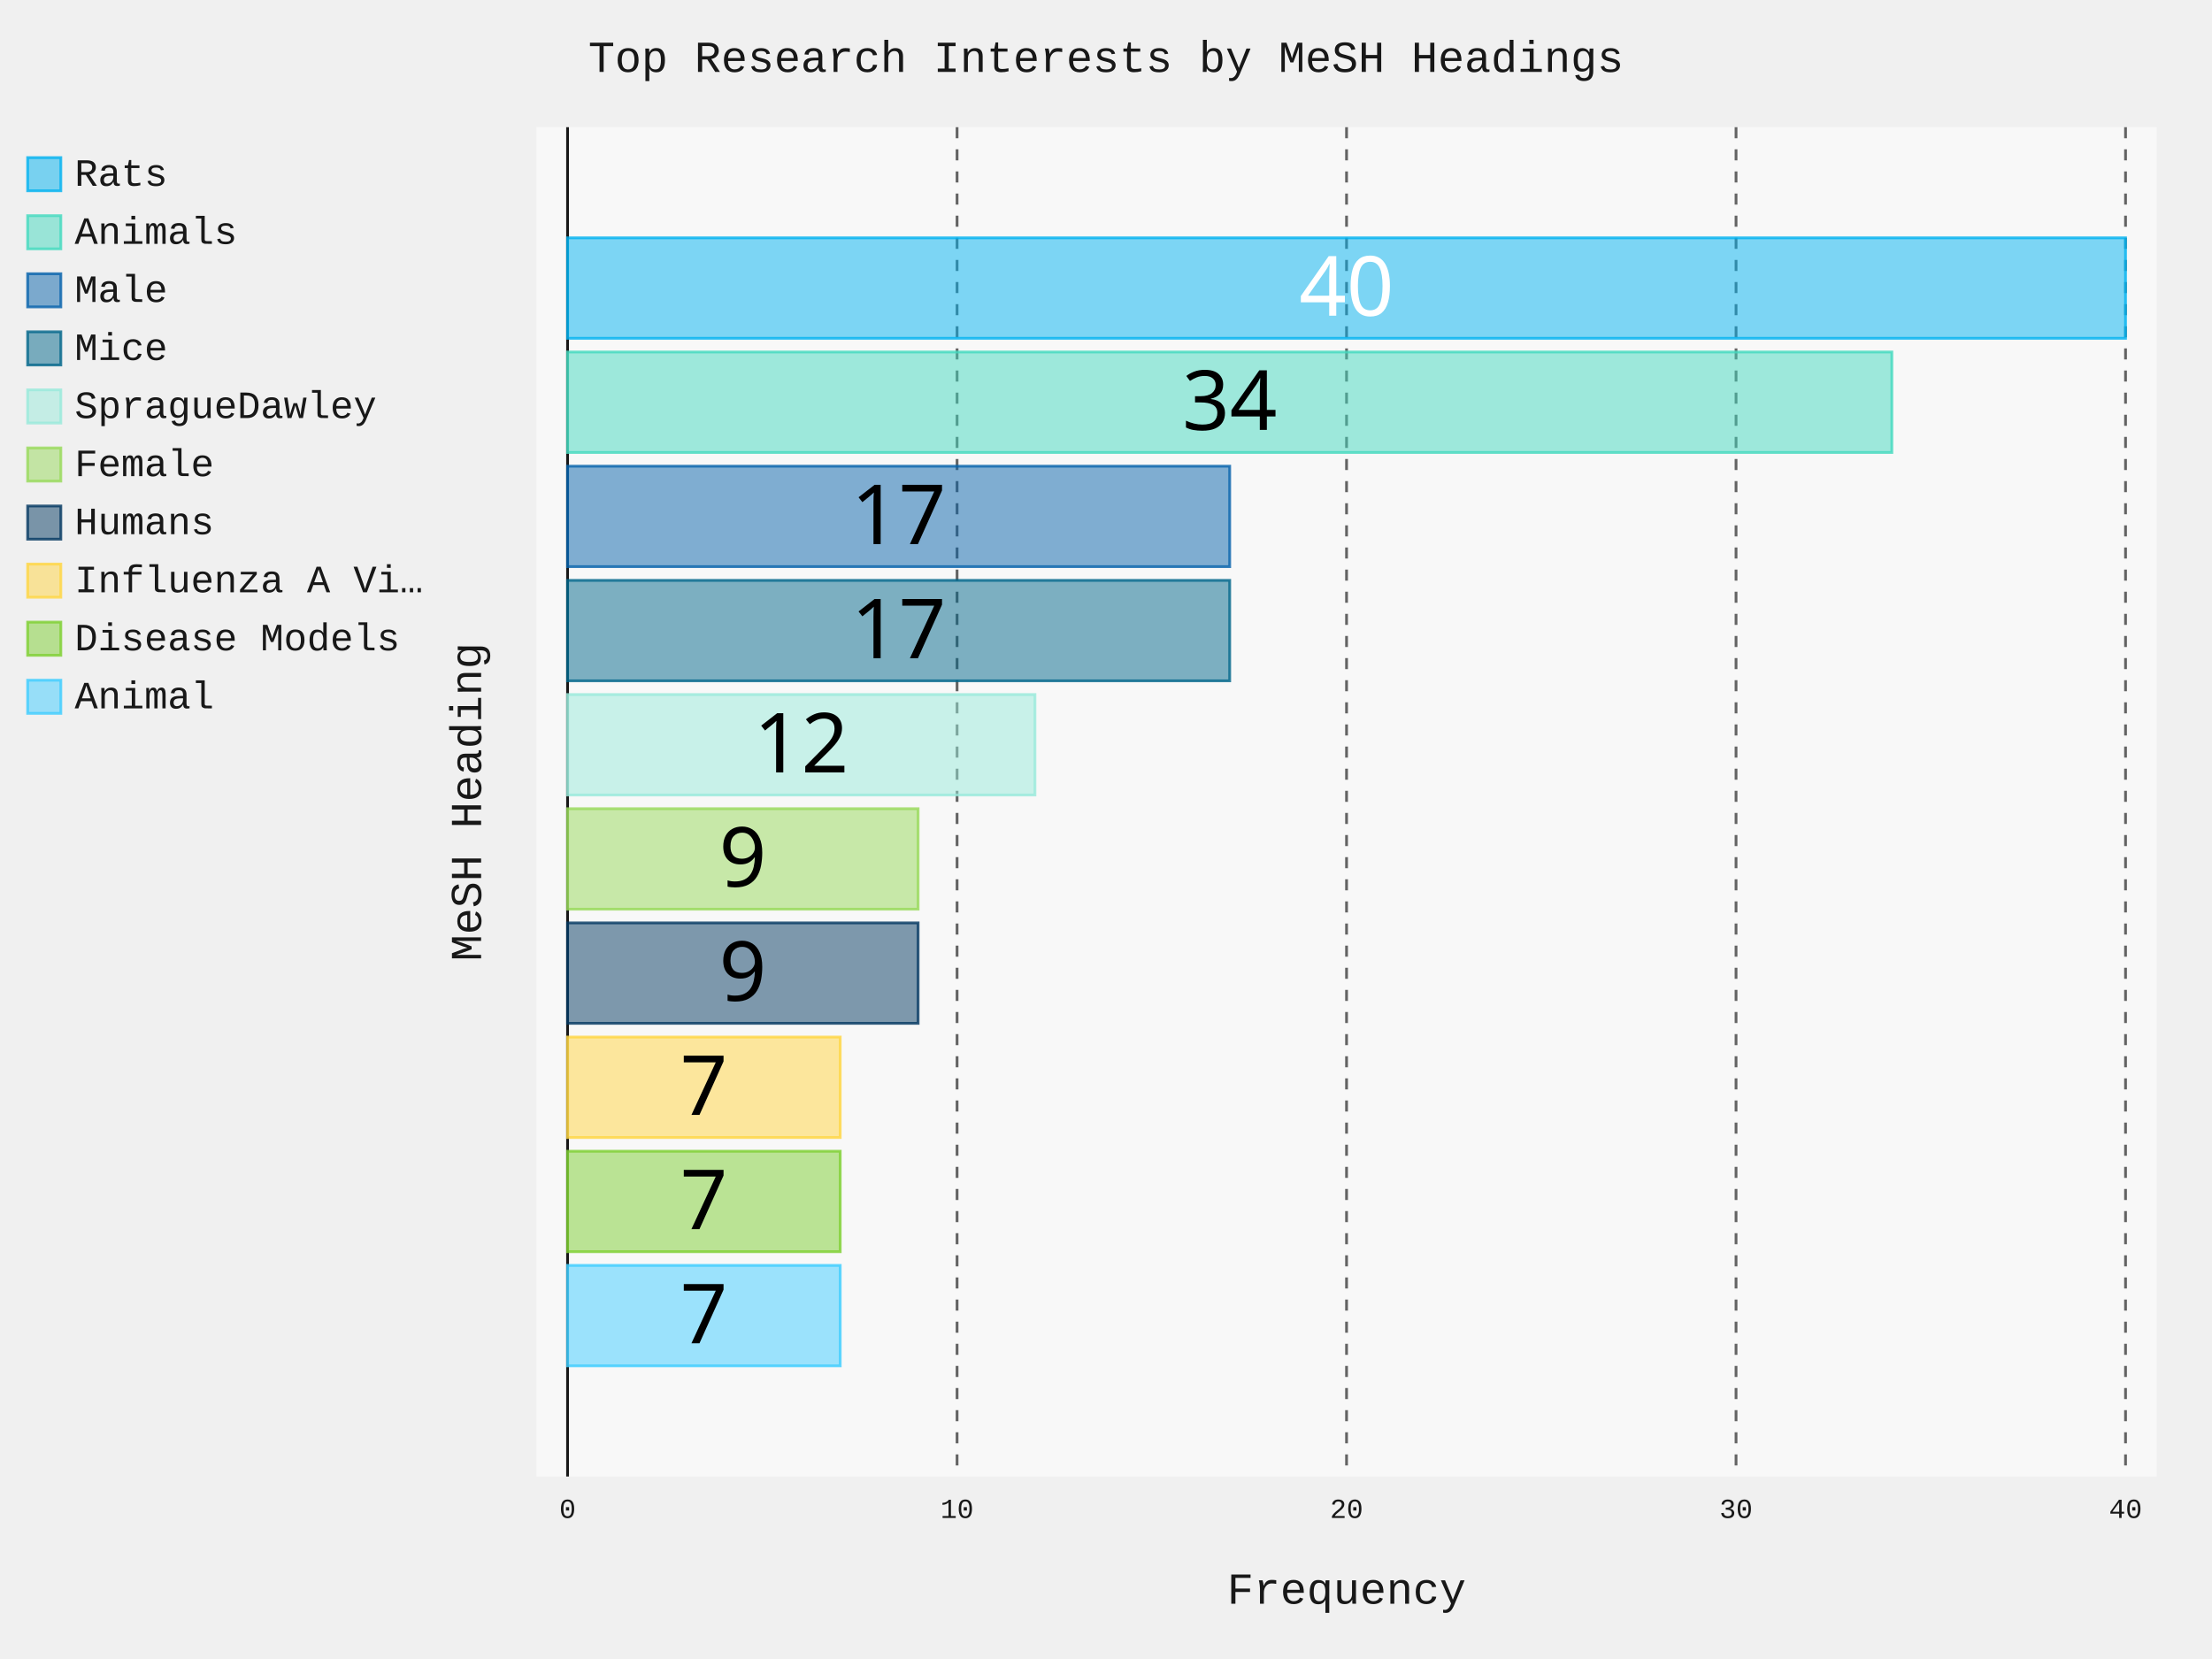
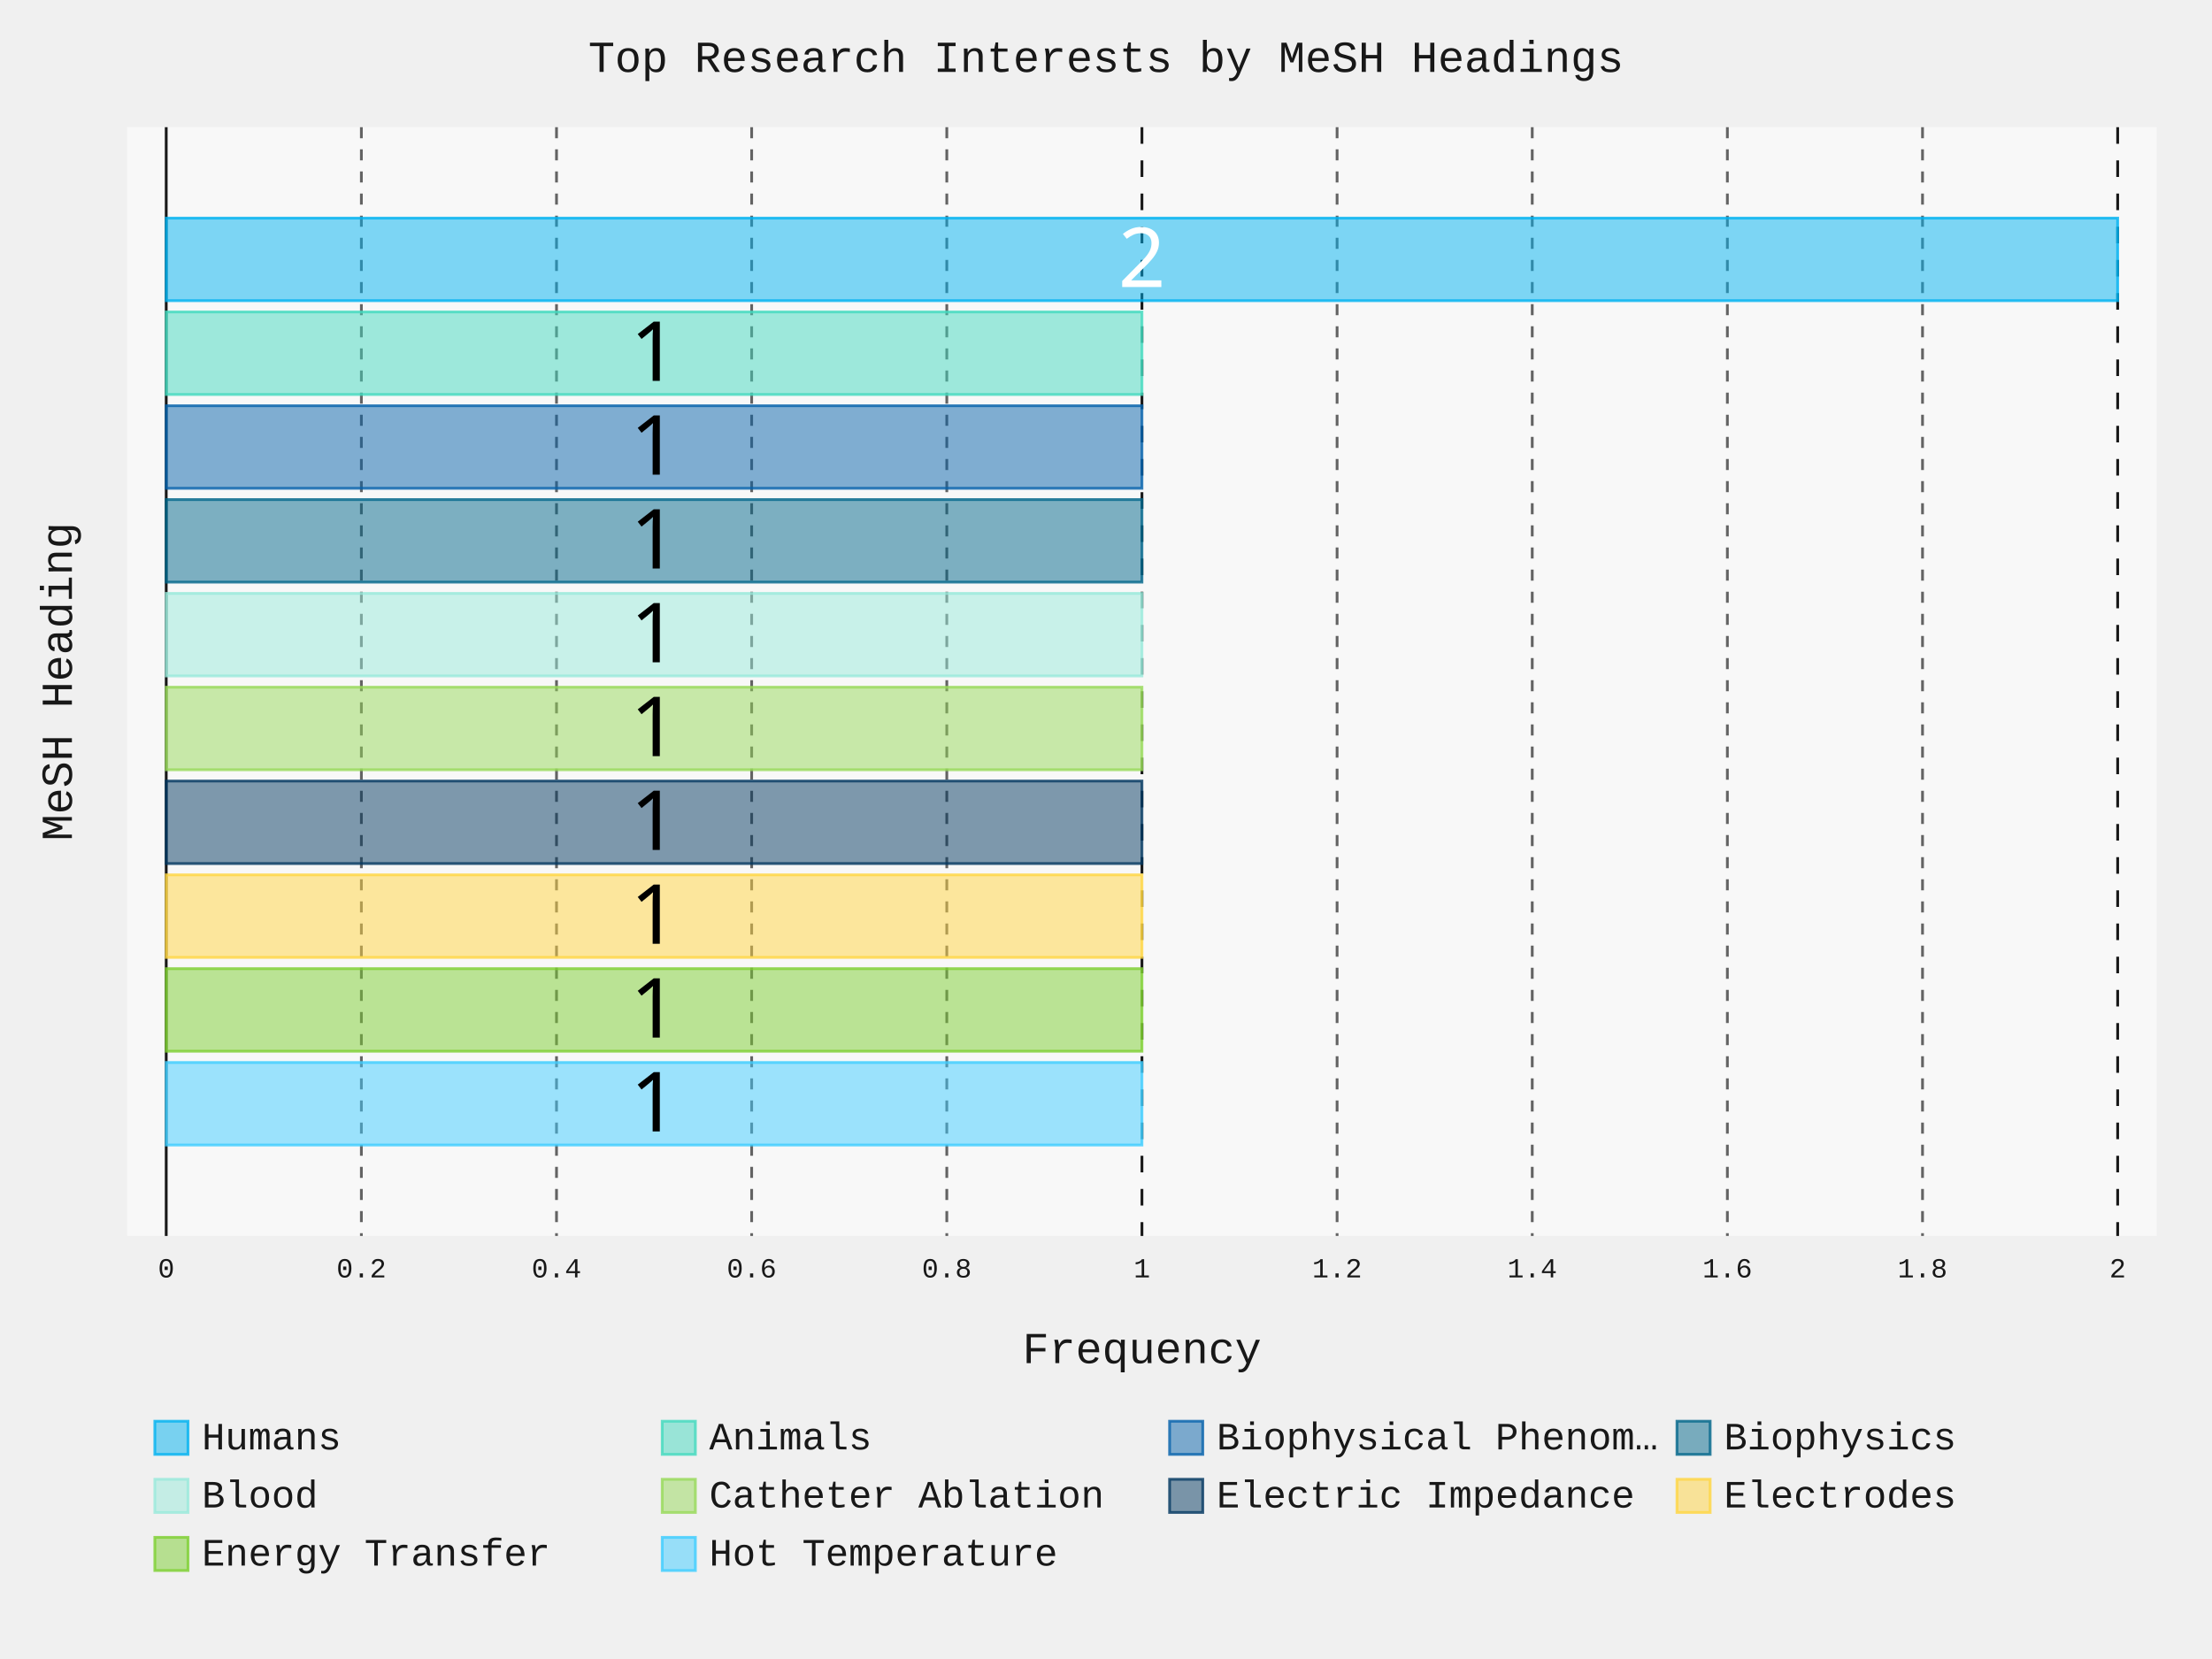
- <svg xmlns="http://www.w3.org/2000/svg" class="pygal-chart" id="chart-15e826ec-44cc-4a5f-9ee8-33adc590672a" viewBox="0 0 800 600">
+ <svg xmlns="http://www.w3.org/2000/svg" class="pygal-chart" id="chart-68ee748e-af53-4d6b-b1d8-5d255f3762d7" viewBox="0 0 800 600">
  <defs>
-     <style type="text/css">#chart-15e826ec-44cc-4a5f-9ee8-33adc590672a{-webkit-user-select:none;-webkit-font-smoothing:antialiased;font-family:Consolas,"Liberation Mono",Menlo,Courier,monospace}#chart-15e826ec-44cc-4a5f-9ee8-33adc590672a .title{font-family:Consolas,"Liberation Mono",Menlo,Courier,monospace;font-size:16px}#chart-15e826ec-44cc-4a5f-9ee8-33adc590672a .legends .legend text{font-family:Consolas,"Liberation Mono",Menlo,Courier,monospace;font-size:14px}#chart-15e826ec-44cc-4a5f-9ee8-33adc590672a .axis text{font-family:Consolas,"Liberation Mono",Menlo,Courier,monospace;font-size:10px}#chart-15e826ec-44cc-4a5f-9ee8-33adc590672a .axis text.major{font-family:Consolas,"Liberation Mono",Menlo,Courier,monospace;font-size:10px}#chart-15e826ec-44cc-4a5f-9ee8-33adc590672a .text-overlay text.value{font-family:Raleway;font-size:30px}#chart-15e826ec-44cc-4a5f-9ee8-33adc590672a .text-overlay text.label{font-family:Consolas,"Liberation Mono",Menlo,Courier,monospace;font-size:10px}#chart-15e826ec-44cc-4a5f-9ee8-33adc590672a .tooltip{font-family:Consolas,"Liberation Mono",Menlo,Courier,monospace;font-size:14px}#chart-15e826ec-44cc-4a5f-9ee8-33adc590672a text.no_data{font-family:Consolas,"Liberation Mono",Menlo,Courier,monospace;font-size:64px}
- #chart-15e826ec-44cc-4a5f-9ee8-33adc590672a{background-color:#f0f0f0}#chart-15e826ec-44cc-4a5f-9ee8-33adc590672a path,#chart-15e826ec-44cc-4a5f-9ee8-33adc590672a line,#chart-15e826ec-44cc-4a5f-9ee8-33adc590672a rect,#chart-15e826ec-44cc-4a5f-9ee8-33adc590672a circle{-webkit-transition:250ms ease-in;-moz-transition:250ms ease-in;transition:250ms ease-in}#chart-15e826ec-44cc-4a5f-9ee8-33adc590672a .graph &gt; .background{fill:#f0f0f0}#chart-15e826ec-44cc-4a5f-9ee8-33adc590672a .plot &gt; .background{fill:#f8f8f8}#chart-15e826ec-44cc-4a5f-9ee8-33adc590672a .graph{fill:rgba(0,0,0,0.9)}#chart-15e826ec-44cc-4a5f-9ee8-33adc590672a text.no_data{fill:rgba(0,0,0,0.9)}#chart-15e826ec-44cc-4a5f-9ee8-33adc590672a .title{fill:rgba(0,0,0,0.9)}#chart-15e826ec-44cc-4a5f-9ee8-33adc590672a .legends .legend text{fill:rgba(0,0,0,0.9)}#chart-15e826ec-44cc-4a5f-9ee8-33adc590672a .legends .legend:hover text{fill:rgba(0,0,0,0.9)}#chart-15e826ec-44cc-4a5f-9ee8-33adc590672a .axis .line{stroke:rgba(0,0,0,0.9)}#chart-15e826ec-44cc-4a5f-9ee8-33adc590672a .axis .guide.line{stroke:rgba(0,0,0,0.6)}#chart-15e826ec-44cc-4a5f-9ee8-33adc590672a .axis .major.line{stroke:rgba(0,0,0,0.9)}#chart-15e826ec-44cc-4a5f-9ee8-33adc590672a .axis text.major{fill:rgba(0,0,0,0.9)}#chart-15e826ec-44cc-4a5f-9ee8-33adc590672a .axis.y .guides:hover .guide.line,#chart-15e826ec-44cc-4a5f-9ee8-33adc590672a .line-graph .axis.x .guides:hover .guide.line,#chart-15e826ec-44cc-4a5f-9ee8-33adc590672a .stackedline-graph .axis.x .guides:hover .guide.line,#chart-15e826ec-44cc-4a5f-9ee8-33adc590672a .xy-graph .axis.x .guides:hover .guide.line{stroke:rgba(0,0,0,0.9)}#chart-15e826ec-44cc-4a5f-9ee8-33adc590672a .axis .guides:hover text{fill:rgba(0,0,0,0.9)}#chart-15e826ec-44cc-4a5f-9ee8-33adc590672a .reactive{fill-opacity:.5;stroke-opacity:.8}#chart-15e826ec-44cc-4a5f-9ee8-33adc590672a .ci{stroke:rgba(0,0,0,0.9)}#chart-15e826ec-44cc-4a5f-9ee8-33adc590672a .reactive.active,#chart-15e826ec-44cc-4a5f-9ee8-33adc590672a .active .reactive{fill-opacity:.9;stroke-opacity:.9;stroke-width:4}#chart-15e826ec-44cc-4a5f-9ee8-33adc590672a .ci .reactive.active{stroke-width:1.5}#chart-15e826ec-44cc-4a5f-9ee8-33adc590672a .series text{fill:rgba(0,0,0,0.9)}#chart-15e826ec-44cc-4a5f-9ee8-33adc590672a .tooltip rect{fill:#f8f8f8;stroke:rgba(0,0,0,0.9);-webkit-transition:opacity 250ms ease-in;-moz-transition:opacity 250ms ease-in;transition:opacity 250ms ease-in}#chart-15e826ec-44cc-4a5f-9ee8-33adc590672a .tooltip .label{fill:rgba(0,0,0,0.9)}#chart-15e826ec-44cc-4a5f-9ee8-33adc590672a .tooltip .label{fill:rgba(0,0,0,0.9)}#chart-15e826ec-44cc-4a5f-9ee8-33adc590672a .tooltip .legend{font-size:.8em;fill:rgba(0,0,0,0.6)}#chart-15e826ec-44cc-4a5f-9ee8-33adc590672a .tooltip .x_label{font-size:.6em;fill:rgba(0,0,0,0.9)}#chart-15e826ec-44cc-4a5f-9ee8-33adc590672a .tooltip .xlink{font-size:.5em;text-decoration:underline}#chart-15e826ec-44cc-4a5f-9ee8-33adc590672a .tooltip .value{font-size:1.5em}#chart-15e826ec-44cc-4a5f-9ee8-33adc590672a .bound{font-size:.5em}#chart-15e826ec-44cc-4a5f-9ee8-33adc590672a .max-value{font-size:.75em;fill:rgba(0,0,0,0.6)}#chart-15e826ec-44cc-4a5f-9ee8-33adc590672a .map-element{fill:#f8f8f8;stroke:rgba(0,0,0,0.6) !important}#chart-15e826ec-44cc-4a5f-9ee8-33adc590672a .map-element .reactive{fill-opacity:inherit;stroke-opacity:inherit}#chart-15e826ec-44cc-4a5f-9ee8-33adc590672a .color-0,#chart-15e826ec-44cc-4a5f-9ee8-33adc590672a .color-0 a:visited{stroke:#00b2f0;fill:#00b2f0}#chart-15e826ec-44cc-4a5f-9ee8-33adc590672a .color-1,#chart-15e826ec-44cc-4a5f-9ee8-33adc590672a .color-1 a:visited{stroke:#43d9be;fill:#43d9be}#chart-15e826ec-44cc-4a5f-9ee8-33adc590672a .color-2,#chart-15e826ec-44cc-4a5f-9ee8-33adc590672a .color-2 a:visited{stroke:#0662ab;fill:#0662ab}#chart-15e826ec-44cc-4a5f-9ee8-33adc590672a .color-3,#chart-15e826ec-44cc-4a5f-9ee8-33adc590672a .color-3 a:visited{stroke:#00668a;fill:#00668a}#chart-15e826ec-44cc-4a5f-9ee8-33adc590672a .color-4,#chart-15e826ec-44cc-4a5f-9ee8-33adc590672a .color-4 a:visited{stroke:#98eadb;fill:#98eadb}#chart-15e826ec-44cc-4a5f-9ee8-33adc590672a .color-5,#chart-15e826ec-44cc-4a5f-9ee8-33adc590672a .color-5 a:visited{stroke:#97d959;fill:#97d959}#chart-15e826ec-44cc-4a5f-9ee8-33adc590672a .color-6,#chart-15e826ec-44cc-4a5f-9ee8-33adc590672a .color-6 a:visited{stroke:#033861;fill:#033861}#chart-15e826ec-44cc-4a5f-9ee8-33adc590672a .color-7,#chart-15e826ec-44cc-4a5f-9ee8-33adc590672a .color-7 a:visited{stroke:#ffd541;fill:#ffd541}#chart-15e826ec-44cc-4a5f-9ee8-33adc590672a .color-8,#chart-15e826ec-44cc-4a5f-9ee8-33adc590672a .color-8 a:visited{stroke:#7dcf30;fill:#7dcf30}#chart-15e826ec-44cc-4a5f-9ee8-33adc590672a .color-9,#chart-15e826ec-44cc-4a5f-9ee8-33adc590672a .color-9 a:visited{stroke:#3ecdff;fill:#3ecdff}#chart-15e826ec-44cc-4a5f-9ee8-33adc590672a .text-overlay .color-0 text{fill:white}#chart-15e826ec-44cc-4a5f-9ee8-33adc590672a .text-overlay .color-1 text{fill:black}#chart-15e826ec-44cc-4a5f-9ee8-33adc590672a .text-overlay .color-2 text{fill:black}#chart-15e826ec-44cc-4a5f-9ee8-33adc590672a .text-overlay .color-3 text{fill:black}#chart-15e826ec-44cc-4a5f-9ee8-33adc590672a .text-overlay .color-4 text{fill:black}#chart-15e826ec-44cc-4a5f-9ee8-33adc590672a .text-overlay .color-5 text{fill:black}#chart-15e826ec-44cc-4a5f-9ee8-33adc590672a .text-overlay .color-6 text{fill:black}#chart-15e826ec-44cc-4a5f-9ee8-33adc590672a .text-overlay .color-7 text{fill:black}#chart-15e826ec-44cc-4a5f-9ee8-33adc590672a .text-overlay .color-8 text{fill:black}#chart-15e826ec-44cc-4a5f-9ee8-33adc590672a .text-overlay .color-9 text{fill:black}
- #chart-15e826ec-44cc-4a5f-9ee8-33adc590672a text.no_data{text-anchor:middle}#chart-15e826ec-44cc-4a5f-9ee8-33adc590672a .guide.line{fill:none}#chart-15e826ec-44cc-4a5f-9ee8-33adc590672a .centered{text-anchor:middle}#chart-15e826ec-44cc-4a5f-9ee8-33adc590672a .title{text-anchor:middle}#chart-15e826ec-44cc-4a5f-9ee8-33adc590672a .legends .legend text{fill-opacity:1}#chart-15e826ec-44cc-4a5f-9ee8-33adc590672a .axis.x text{text-anchor:middle}#chart-15e826ec-44cc-4a5f-9ee8-33adc590672a .axis.x:not(.web) text[transform]{text-anchor:start}#chart-15e826ec-44cc-4a5f-9ee8-33adc590672a .axis.x:not(.web) text[transform].backwards{text-anchor:end}#chart-15e826ec-44cc-4a5f-9ee8-33adc590672a .axis.y text{text-anchor:end}#chart-15e826ec-44cc-4a5f-9ee8-33adc590672a .axis.y text[transform].backwards{text-anchor:start}#chart-15e826ec-44cc-4a5f-9ee8-33adc590672a .axis.y2 text{text-anchor:start}#chart-15e826ec-44cc-4a5f-9ee8-33adc590672a .axis.y2 text[transform].backwards{text-anchor:end}#chart-15e826ec-44cc-4a5f-9ee8-33adc590672a .axis .guide.line{stroke-dasharray:4,4}#chart-15e826ec-44cc-4a5f-9ee8-33adc590672a .axis .major.guide.line{stroke-dasharray:6,6}#chart-15e826ec-44cc-4a5f-9ee8-33adc590672a .horizontal .axis.y .guide.line,#chart-15e826ec-44cc-4a5f-9ee8-33adc590672a .horizontal .axis.y2 .guide.line,#chart-15e826ec-44cc-4a5f-9ee8-33adc590672a .vertical .axis.x .guide.line{opacity:0}#chart-15e826ec-44cc-4a5f-9ee8-33adc590672a .horizontal .axis.always_show .guide.line,#chart-15e826ec-44cc-4a5f-9ee8-33adc590672a .vertical .axis.always_show .guide.line{opacity:1 !important}#chart-15e826ec-44cc-4a5f-9ee8-33adc590672a .axis.y .guides:hover .guide.line,#chart-15e826ec-44cc-4a5f-9ee8-33adc590672a .axis.y2 .guides:hover .guide.line,#chart-15e826ec-44cc-4a5f-9ee8-33adc590672a .axis.x .guides:hover .guide.line{opacity:1}#chart-15e826ec-44cc-4a5f-9ee8-33adc590672a .axis .guides:hover text{opacity:1}#chart-15e826ec-44cc-4a5f-9ee8-33adc590672a .nofill{fill:none}#chart-15e826ec-44cc-4a5f-9ee8-33adc590672a .subtle-fill{fill-opacity:.2}#chart-15e826ec-44cc-4a5f-9ee8-33adc590672a .dot{stroke-width:1px;fill-opacity:1}#chart-15e826ec-44cc-4a5f-9ee8-33adc590672a .dot.active{stroke-width:5px}#chart-15e826ec-44cc-4a5f-9ee8-33adc590672a .dot.negative{fill:transparent}#chart-15e826ec-44cc-4a5f-9ee8-33adc590672a text,#chart-15e826ec-44cc-4a5f-9ee8-33adc590672a tspan{stroke:none !important}#chart-15e826ec-44cc-4a5f-9ee8-33adc590672a .series text.active{opacity:1}#chart-15e826ec-44cc-4a5f-9ee8-33adc590672a .tooltip rect{fill-opacity:.95;stroke-width:.5}#chart-15e826ec-44cc-4a5f-9ee8-33adc590672a .tooltip text{fill-opacity:1}#chart-15e826ec-44cc-4a5f-9ee8-33adc590672a .showable{visibility:hidden}#chart-15e826ec-44cc-4a5f-9ee8-33adc590672a .showable.shown{visibility:visible}#chart-15e826ec-44cc-4a5f-9ee8-33adc590672a .gauge-background{fill:rgba(229,229,229,1);stroke:none}#chart-15e826ec-44cc-4a5f-9ee8-33adc590672a .bg-lines{stroke:#f0f0f0;stroke-width:2px}</style>
+     <style type="text/css">#chart-68ee748e-af53-4d6b-b1d8-5d255f3762d7{-webkit-user-select:none;-webkit-font-smoothing:antialiased;font-family:Consolas,"Liberation Mono",Menlo,Courier,monospace}#chart-68ee748e-af53-4d6b-b1d8-5d255f3762d7 .title{font-family:Consolas,"Liberation Mono",Menlo,Courier,monospace;font-size:16px}#chart-68ee748e-af53-4d6b-b1d8-5d255f3762d7 .legends .legend text{font-family:Consolas,"Liberation Mono",Menlo,Courier,monospace;font-size:14px}#chart-68ee748e-af53-4d6b-b1d8-5d255f3762d7 .axis text{font-family:Consolas,"Liberation Mono",Menlo,Courier,monospace;font-size:10px}#chart-68ee748e-af53-4d6b-b1d8-5d255f3762d7 .axis text.major{font-family:Consolas,"Liberation Mono",Menlo,Courier,monospace;font-size:10px}#chart-68ee748e-af53-4d6b-b1d8-5d255f3762d7 .text-overlay text.value{font-family:Raleway;font-size:30px}#chart-68ee748e-af53-4d6b-b1d8-5d255f3762d7 .text-overlay text.label{font-family:Consolas,"Liberation Mono",Menlo,Courier,monospace;font-size:10px}#chart-68ee748e-af53-4d6b-b1d8-5d255f3762d7 .tooltip{font-family:Consolas,"Liberation Mono",Menlo,Courier,monospace;font-size:14px}#chart-68ee748e-af53-4d6b-b1d8-5d255f3762d7 text.no_data{font-family:Consolas,"Liberation Mono",Menlo,Courier,monospace;font-size:64px}
+ #chart-68ee748e-af53-4d6b-b1d8-5d255f3762d7{background-color:#f0f0f0}#chart-68ee748e-af53-4d6b-b1d8-5d255f3762d7 path,#chart-68ee748e-af53-4d6b-b1d8-5d255f3762d7 line,#chart-68ee748e-af53-4d6b-b1d8-5d255f3762d7 rect,#chart-68ee748e-af53-4d6b-b1d8-5d255f3762d7 circle{-webkit-transition:250ms ease-in;-moz-transition:250ms ease-in;transition:250ms ease-in}#chart-68ee748e-af53-4d6b-b1d8-5d255f3762d7 .graph &gt; .background{fill:#f0f0f0}#chart-68ee748e-af53-4d6b-b1d8-5d255f3762d7 .plot &gt; .background{fill:#f8f8f8}#chart-68ee748e-af53-4d6b-b1d8-5d255f3762d7 .graph{fill:rgba(0,0,0,0.9)}#chart-68ee748e-af53-4d6b-b1d8-5d255f3762d7 text.no_data{fill:rgba(0,0,0,0.9)}#chart-68ee748e-af53-4d6b-b1d8-5d255f3762d7 .title{fill:rgba(0,0,0,0.9)}#chart-68ee748e-af53-4d6b-b1d8-5d255f3762d7 .legends .legend text{fill:rgba(0,0,0,0.9)}#chart-68ee748e-af53-4d6b-b1d8-5d255f3762d7 .legends .legend:hover text{fill:rgba(0,0,0,0.9)}#chart-68ee748e-af53-4d6b-b1d8-5d255f3762d7 .axis .line{stroke:rgba(0,0,0,0.9)}#chart-68ee748e-af53-4d6b-b1d8-5d255f3762d7 .axis .guide.line{stroke:rgba(0,0,0,0.6)}#chart-68ee748e-af53-4d6b-b1d8-5d255f3762d7 .axis .major.line{stroke:rgba(0,0,0,0.9)}#chart-68ee748e-af53-4d6b-b1d8-5d255f3762d7 .axis text.major{fill:rgba(0,0,0,0.9)}#chart-68ee748e-af53-4d6b-b1d8-5d255f3762d7 .axis.y .guides:hover .guide.line,#chart-68ee748e-af53-4d6b-b1d8-5d255f3762d7 .line-graph .axis.x .guides:hover .guide.line,#chart-68ee748e-af53-4d6b-b1d8-5d255f3762d7 .stackedline-graph .axis.x .guides:hover .guide.line,#chart-68ee748e-af53-4d6b-b1d8-5d255f3762d7 .xy-graph .axis.x .guides:hover .guide.line{stroke:rgba(0,0,0,0.9)}#chart-68ee748e-af53-4d6b-b1d8-5d255f3762d7 .axis .guides:hover text{fill:rgba(0,0,0,0.9)}#chart-68ee748e-af53-4d6b-b1d8-5d255f3762d7 .reactive{fill-opacity:.5;stroke-opacity:.8}#chart-68ee748e-af53-4d6b-b1d8-5d255f3762d7 .ci{stroke:rgba(0,0,0,0.9)}#chart-68ee748e-af53-4d6b-b1d8-5d255f3762d7 .reactive.active,#chart-68ee748e-af53-4d6b-b1d8-5d255f3762d7 .active .reactive{fill-opacity:.9;stroke-opacity:.9;stroke-width:4}#chart-68ee748e-af53-4d6b-b1d8-5d255f3762d7 .ci .reactive.active{stroke-width:1.5}#chart-68ee748e-af53-4d6b-b1d8-5d255f3762d7 .series text{fill:rgba(0,0,0,0.9)}#chart-68ee748e-af53-4d6b-b1d8-5d255f3762d7 .tooltip rect{fill:#f8f8f8;stroke:rgba(0,0,0,0.9);-webkit-transition:opacity 250ms ease-in;-moz-transition:opacity 250ms ease-in;transition:opacity 250ms ease-in}#chart-68ee748e-af53-4d6b-b1d8-5d255f3762d7 .tooltip .label{fill:rgba(0,0,0,0.9)}#chart-68ee748e-af53-4d6b-b1d8-5d255f3762d7 .tooltip .label{fill:rgba(0,0,0,0.9)}#chart-68ee748e-af53-4d6b-b1d8-5d255f3762d7 .tooltip .legend{font-size:.8em;fill:rgba(0,0,0,0.6)}#chart-68ee748e-af53-4d6b-b1d8-5d255f3762d7 .tooltip .x_label{font-size:.6em;fill:rgba(0,0,0,0.9)}#chart-68ee748e-af53-4d6b-b1d8-5d255f3762d7 .tooltip .xlink{font-size:.5em;text-decoration:underline}#chart-68ee748e-af53-4d6b-b1d8-5d255f3762d7 .tooltip .value{font-size:1.5em}#chart-68ee748e-af53-4d6b-b1d8-5d255f3762d7 .bound{font-size:.5em}#chart-68ee748e-af53-4d6b-b1d8-5d255f3762d7 .max-value{font-size:.75em;fill:rgba(0,0,0,0.6)}#chart-68ee748e-af53-4d6b-b1d8-5d255f3762d7 .map-element{fill:#f8f8f8;stroke:rgba(0,0,0,0.6) !important}#chart-68ee748e-af53-4d6b-b1d8-5d255f3762d7 .map-element .reactive{fill-opacity:inherit;stroke-opacity:inherit}#chart-68ee748e-af53-4d6b-b1d8-5d255f3762d7 .color-0,#chart-68ee748e-af53-4d6b-b1d8-5d255f3762d7 .color-0 a:visited{stroke:#00b2f0;fill:#00b2f0}#chart-68ee748e-af53-4d6b-b1d8-5d255f3762d7 .color-1,#chart-68ee748e-af53-4d6b-b1d8-5d255f3762d7 .color-1 a:visited{stroke:#43d9be;fill:#43d9be}#chart-68ee748e-af53-4d6b-b1d8-5d255f3762d7 .color-2,#chart-68ee748e-af53-4d6b-b1d8-5d255f3762d7 .color-2 a:visited{stroke:#0662ab;fill:#0662ab}#chart-68ee748e-af53-4d6b-b1d8-5d255f3762d7 .color-3,#chart-68ee748e-af53-4d6b-b1d8-5d255f3762d7 .color-3 a:visited{stroke:#00668a;fill:#00668a}#chart-68ee748e-af53-4d6b-b1d8-5d255f3762d7 .color-4,#chart-68ee748e-af53-4d6b-b1d8-5d255f3762d7 .color-4 a:visited{stroke:#98eadb;fill:#98eadb}#chart-68ee748e-af53-4d6b-b1d8-5d255f3762d7 .color-5,#chart-68ee748e-af53-4d6b-b1d8-5d255f3762d7 .color-5 a:visited{stroke:#97d959;fill:#97d959}#chart-68ee748e-af53-4d6b-b1d8-5d255f3762d7 .color-6,#chart-68ee748e-af53-4d6b-b1d8-5d255f3762d7 .color-6 a:visited{stroke:#033861;fill:#033861}#chart-68ee748e-af53-4d6b-b1d8-5d255f3762d7 .color-7,#chart-68ee748e-af53-4d6b-b1d8-5d255f3762d7 .color-7 a:visited{stroke:#ffd541;fill:#ffd541}#chart-68ee748e-af53-4d6b-b1d8-5d255f3762d7 .color-8,#chart-68ee748e-af53-4d6b-b1d8-5d255f3762d7 .color-8 a:visited{stroke:#7dcf30;fill:#7dcf30}#chart-68ee748e-af53-4d6b-b1d8-5d255f3762d7 .color-9,#chart-68ee748e-af53-4d6b-b1d8-5d255f3762d7 .color-9 a:visited{stroke:#3ecdff;fill:#3ecdff}#chart-68ee748e-af53-4d6b-b1d8-5d255f3762d7 .text-overlay .color-0 text{fill:white}#chart-68ee748e-af53-4d6b-b1d8-5d255f3762d7 .text-overlay .color-1 text{fill:black}#chart-68ee748e-af53-4d6b-b1d8-5d255f3762d7 .text-overlay .color-2 text{fill:black}#chart-68ee748e-af53-4d6b-b1d8-5d255f3762d7 .text-overlay .color-3 text{fill:black}#chart-68ee748e-af53-4d6b-b1d8-5d255f3762d7 .text-overlay .color-4 text{fill:black}#chart-68ee748e-af53-4d6b-b1d8-5d255f3762d7 .text-overlay .color-5 text{fill:black}#chart-68ee748e-af53-4d6b-b1d8-5d255f3762d7 .text-overlay .color-6 text{fill:black}#chart-68ee748e-af53-4d6b-b1d8-5d255f3762d7 .text-overlay .color-7 text{fill:black}#chart-68ee748e-af53-4d6b-b1d8-5d255f3762d7 .text-overlay .color-8 text{fill:black}#chart-68ee748e-af53-4d6b-b1d8-5d255f3762d7 .text-overlay .color-9 text{fill:black}
+ #chart-68ee748e-af53-4d6b-b1d8-5d255f3762d7 text.no_data{text-anchor:middle}#chart-68ee748e-af53-4d6b-b1d8-5d255f3762d7 .guide.line{fill:none}#chart-68ee748e-af53-4d6b-b1d8-5d255f3762d7 .centered{text-anchor:middle}#chart-68ee748e-af53-4d6b-b1d8-5d255f3762d7 .title{text-anchor:middle}#chart-68ee748e-af53-4d6b-b1d8-5d255f3762d7 .legends .legend text{fill-opacity:1}#chart-68ee748e-af53-4d6b-b1d8-5d255f3762d7 .axis.x text{text-anchor:middle}#chart-68ee748e-af53-4d6b-b1d8-5d255f3762d7 .axis.x:not(.web) text[transform]{text-anchor:start}#chart-68ee748e-af53-4d6b-b1d8-5d255f3762d7 .axis.x:not(.web) text[transform].backwards{text-anchor:end}#chart-68ee748e-af53-4d6b-b1d8-5d255f3762d7 .axis.y text{text-anchor:end}#chart-68ee748e-af53-4d6b-b1d8-5d255f3762d7 .axis.y text[transform].backwards{text-anchor:start}#chart-68ee748e-af53-4d6b-b1d8-5d255f3762d7 .axis.y2 text{text-anchor:start}#chart-68ee748e-af53-4d6b-b1d8-5d255f3762d7 .axis.y2 text[transform].backwards{text-anchor:end}#chart-68ee748e-af53-4d6b-b1d8-5d255f3762d7 .axis .guide.line{stroke-dasharray:4,4}#chart-68ee748e-af53-4d6b-b1d8-5d255f3762d7 .axis .major.guide.line{stroke-dasharray:6,6}#chart-68ee748e-af53-4d6b-b1d8-5d255f3762d7 .horizontal .axis.y .guide.line,#chart-68ee748e-af53-4d6b-b1d8-5d255f3762d7 .horizontal .axis.y2 .guide.line,#chart-68ee748e-af53-4d6b-b1d8-5d255f3762d7 .vertical .axis.x .guide.line{opacity:0}#chart-68ee748e-af53-4d6b-b1d8-5d255f3762d7 .horizontal .axis.always_show .guide.line,#chart-68ee748e-af53-4d6b-b1d8-5d255f3762d7 .vertical .axis.always_show .guide.line{opacity:1 !important}#chart-68ee748e-af53-4d6b-b1d8-5d255f3762d7 .axis.y .guides:hover .guide.line,#chart-68ee748e-af53-4d6b-b1d8-5d255f3762d7 .axis.y2 .guides:hover .guide.line,#chart-68ee748e-af53-4d6b-b1d8-5d255f3762d7 .axis.x .guides:hover .guide.line{opacity:1}#chart-68ee748e-af53-4d6b-b1d8-5d255f3762d7 .axis .guides:hover text{opacity:1}#chart-68ee748e-af53-4d6b-b1d8-5d255f3762d7 .nofill{fill:none}#chart-68ee748e-af53-4d6b-b1d8-5d255f3762d7 .subtle-fill{fill-opacity:.2}#chart-68ee748e-af53-4d6b-b1d8-5d255f3762d7 .dot{stroke-width:1px;fill-opacity:1}#chart-68ee748e-af53-4d6b-b1d8-5d255f3762d7 .dot.active{stroke-width:5px}#chart-68ee748e-af53-4d6b-b1d8-5d255f3762d7 .dot.negative{fill:transparent}#chart-68ee748e-af53-4d6b-b1d8-5d255f3762d7 text,#chart-68ee748e-af53-4d6b-b1d8-5d255f3762d7 tspan{stroke:none !important}#chart-68ee748e-af53-4d6b-b1d8-5d255f3762d7 .series text.active{opacity:1}#chart-68ee748e-af53-4d6b-b1d8-5d255f3762d7 .tooltip rect{fill-opacity:.95;stroke-width:.5}#chart-68ee748e-af53-4d6b-b1d8-5d255f3762d7 .tooltip text{fill-opacity:1}#chart-68ee748e-af53-4d6b-b1d8-5d255f3762d7 .showable{visibility:hidden}#chart-68ee748e-af53-4d6b-b1d8-5d255f3762d7 .showable.shown{visibility:visible}#chart-68ee748e-af53-4d6b-b1d8-5d255f3762d7 .gauge-background{fill:rgba(229,229,229,1);stroke:none}#chart-68ee748e-af53-4d6b-b1d8-5d255f3762d7 .bg-lines{stroke:#f0f0f0;stroke-width:2px}</style>
  </defs>
  <g class="graph horizontalbar-graph horizontal">
    <rect class="background" height="600" width="800" x="0" y="0" />
-     <g class="plot" transform="translate(194, 46)">
-       <rect class="background" height="488" width="586.0" x="0" y="0" />
+     <g class="plot" transform="translate(46, 46)">
+       <rect class="background" height="401.0" width="734" x="0" y="0" />
      <g class="axis x always_show">
        <g class="guides">
-           <path class="axis major line" d="M11.269 0 v488" />
-           <text class="major" x="11.269" y="503.0">0</text>
-         </g>
-         <g class="guides">
-           <path class="guide line" d="M152.135 0 v488" />
-           <text class="" x="152.135" y="503.0">10</text>
-         </g>
-         <g class="guides">
-           <path class="guide line" d="M293 0 v488" />
-           <text class="" x="293" y="503.0">20</text>
-         </g>
-         <g class="guides">
-           <path class="guide line" d="M433.865 0 v488" />
-           <text class="" x="433.865" y="503.0">30</text>
-         </g>
-         <g class="guides">
-           <path class="guide line" d="M574.731 0 v488" />
-           <text class="" x="574.731" y="503.0">40</text>
+           <path class="axis major line" d="M14.115 0 v401" />
+           <text class="major" x="14.115" y="416.0">0</text>
+         </g>
+         <g class="guides">
+           <path class="guide line" d="M84.692 0 v401" />
+           <text class="" x="84.692" y="416.0">0.2</text>
+         </g>
+         <g class="guides">
+           <path class="guide line" d="M155.269 0 v401" />
+           <text class="" x="155.269" y="416.0">0.4</text>
+         </g>
+         <g class="guides">
+           <path class="guide line" d="M225.846 0 v401" />
+           <text class="" x="225.846" y="416.0">0.6</text>
+         </g>
+         <g class="guides">
+           <path class="guide line" d="M296.423 0 v401" />
+           <text class="" x="296.423" y="416.0">0.8</text>
+         </g>
+         <g class="guides">
+           <path class="major guide line" d="M367 0 v401" />
+           <text class="major" x="367.0" y="416.0">1</text>
+         </g>
+         <g class="guides">
+           <path class="guide line" d="M437.577 0 v401" />
+           <text class="" x="437.577" y="416.0">1.2</text>
+         </g>
+         <g class="guides">
+           <path class="guide line" d="M508.154 0 v401" />
+           <text class="" x="508.154" y="416.0">1.4</text>
+         </g>
+         <g class="guides">
+           <path class="guide line" d="M578.731 0 v401" />
+           <text class="" x="578.731" y="416.0">1.6</text>
+         </g>
+         <g class="guides">
+           <path class="guide line" d="M649.308 0 v401" />
+           <text class="" x="649.308" y="416.0">1.8</text>
+         </g>
+         <g class="guides">
+           <path class="major guide line" d="M719.885 0 v401" />
+           <text class="major" x="719.885" y="416.0">2</text>
        </g>
      </g>
      <g class="series serie-9 color-9">
        <g class="bars">
          <g class="bar">
-             <rect class="rect reactive tooltip-trigger" height="36.337" rx="0" ry="0" width="98.606" x="11.269" y="411.647" />
+             <rect class="rect reactive tooltip-trigger" height="29.859" rx="0" ry="0" width="352.885" x="14.115" y="338.259" />
          </g>
        </g>
      </g>
      <g class="series serie-8 color-8">
        <g class="bars">
          <g class="bar">
-             <rect class="rect reactive tooltip-trigger" height="36.337" rx="0" ry="0" width="98.606" x="11.269" y="370.354" />
+             <rect class="rect reactive tooltip-trigger" height="29.859" rx="0" ry="0" width="352.885" x="14.115" y="304.328" />
          </g>
        </g>
      </g>
      <g class="series serie-7 color-7">
        <g class="bars">
          <g class="bar">
-             <rect class="rect reactive tooltip-trigger" height="36.337" rx="0" ry="0" width="98.606" x="11.269" y="329.062" />
+             <rect class="rect reactive tooltip-trigger" height="29.859" rx="0" ry="0" width="352.885" x="14.115" y="270.397" />
          </g>
        </g>
      </g>
      <g class="series serie-6 color-6">
        <g class="bars">
          <g class="bar">
-             <rect class="rect reactive tooltip-trigger" height="36.337" rx="0" ry="0" width="126.779" x="11.269" y="287.77" />
+             <rect class="rect reactive tooltip-trigger" height="29.859" rx="0" ry="0" width="352.885" x="14.115" y="236.467" />
          </g>
        </g>
      </g>
      <g class="series serie-5 color-5">
        <g class="bars">
          <g class="bar">
-             <rect class="rect reactive tooltip-trigger" height="36.337" rx="0" ry="0" width="126.779" x="11.269" y="246.478" />
+             <rect class="rect reactive tooltip-trigger" height="29.859" rx="0" ry="0" width="352.885" x="14.115" y="202.536" />
          </g>
        </g>
      </g>
      <g class="series serie-4 color-4">
        <g class="bars">
          <g class="bar">
-             <rect class="rect reactive tooltip-trigger" height="36.337" rx="0" ry="0" width="169.038" x="11.269" y="205.185" />
+             <rect class="rect reactive tooltip-trigger" height="29.859" rx="0" ry="0" width="352.885" x="14.115" y="168.605" />
          </g>
        </g>
      </g>
      <g class="series serie-3 color-3">
        <g class="bars">
          <g class="bar">
-             <rect class="rect reactive tooltip-trigger" height="36.337" rx="0" ry="0" width="239.471" x="11.269" y="163.893" />
+             <rect class="rect reactive tooltip-trigger" height="29.859" rx="0" ry="0" width="352.885" x="14.115" y="134.674" />
          </g>
        </g>
      </g>
      <g class="series serie-2 color-2">
        <g class="bars">
          <g class="bar">
-             <rect class="rect reactive tooltip-trigger" height="36.337" rx="0" ry="0" width="239.471" x="11.269" y="122.601" />
+             <rect class="rect reactive tooltip-trigger" height="29.859" rx="0" ry="0" width="352.885" x="14.115" y="100.744" />
          </g>
        </g>
      </g>
      <g class="series serie-1 color-1">
        <g class="bars">
          <g class="bar">
-             <rect class="rect reactive tooltip-trigger" height="36.337" rx="0" ry="0" width="478.942" x="11.269" y="81.308" />
+             <rect class="rect reactive tooltip-trigger" height="29.859" rx="0" ry="0" width="352.885" x="14.115" y="66.813" />
          </g>
        </g>
      </g>
      <g class="series serie-0 color-0">
        <g class="bars">
          <g class="bar">
-             <rect class="rect reactive tooltip-trigger" height="36.337" rx="0" ry="0" width="563.462" x="11.269" y="40.016" />
+             <rect class="rect reactive tooltip-trigger" height="29.859" rx="0" ry="0" width="705.769" x="14.115" y="32.882" />
          </g>
        </g>
      </g>
    </g>
    <g class="titles">
      <text class="title plot_title" x="400.0" y="26">Top Research Interests by MeSH Headings</text>
-       <text class="title" x="487.0" y="580">Frequency</text>
-       <text class="title" transform="rotate(-90 148 290)" x="148.0" y="316.0">MeSH Heading</text>
-     </g>
-     <g class="plot overlay" transform="translate(194, 46)">
+       <text class="title" x="413.0" y="493.0">Frequency</text>
+       <text class="title" transform="rotate(-90 0 246.5)" x="0" y="272.5">MeSH Heading</text>
+     </g>
+     <g class="plot overlay" transform="translate(46, 46)">
      <g class="series serie-9 color-9" />
      <g class="series serie-8 color-8" />
      <g class="series serie-7 color-7" />
      <g class="series serie-6 color-6" />
      <g class="series serie-5 color-5" />
      <g class="series serie-4 color-4" />
      <g class="series serie-3 color-3" />
      <g class="series serie-2 color-2" />
      <g class="series serie-1 color-1" />
      <g class="series serie-0 color-0" />
    </g>
-     <g class="plot text-overlay" transform="translate(194, 46)">
+     <g class="plot text-overlay" transform="translate(46, 46)">
      <g class="series serie-9 color-9">
-         <text class="value" text-anchor="middle" x="60.572" y="439.815">7</text>
+         <text class="value" text-anchor="middle" x="190.558" y="363.188">1</text>
      </g>
      <g class="series serie-8 color-8">
-         <text class="value" text-anchor="middle" x="60.572" y="398.523">7</text>
+         <text class="value" text-anchor="middle" x="190.558" y="329.258">1</text>
      </g>
      <g class="series serie-7 color-7">
-         <text class="value" text-anchor="middle" x="60.572" y="357.231">7</text>
+         <text class="value" text-anchor="middle" x="190.558" y="295.327">1</text>
      </g>
      <g class="series serie-6 color-6">
-         <text class="value" text-anchor="middle" x="74.659" y="315.938">9</text>
+         <text class="value" text-anchor="middle" x="190.558" y="261.396">1</text>
      </g>
      <g class="series serie-5 color-5">
-         <text class="value" text-anchor="middle" x="74.659" y="274.646">9</text>
+         <text class="value" text-anchor="middle" x="190.558" y="227.465">1</text>
      </g>
      <g class="series serie-4 color-4">
-         <text class="value" text-anchor="middle" x="95.788" y="233.354">12</text>
+         <text class="value" text-anchor="middle" x="190.558" y="193.535">1</text>
      </g>
      <g class="series serie-3 color-3">
-         <text class="value" text-anchor="middle" x="131.005" y="192.062">17</text>
+         <text class="value" text-anchor="middle" x="190.558" y="159.604">1</text>
      </g>
      <g class="series serie-2 color-2">
-         <text class="value" text-anchor="middle" x="131.005" y="150.769">17</text>
+         <text class="value" text-anchor="middle" x="190.558" y="125.673">1</text>
      </g>
      <g class="series serie-1 color-1">
-         <text class="value" text-anchor="middle" x="250.74" y="109.477">34</text>
+         <text class="value" text-anchor="middle" x="190.558" y="91.742">1</text>
      </g>
      <g class="series serie-0 color-0">
-         <text class="value" text-anchor="middle" x="293.0" y="68.185">40</text>
-       </g>
-     </g>
-     <g class="plot tooltip-overlay" transform="translate(194, 46)">
+         <text class="value" text-anchor="middle" x="367" y="57.812">2</text>
+       </g>
+     </g>
+     <g class="plot tooltip-overlay" transform="translate(46, 46)">
      <g class="tooltip" style="opacity: 0" transform="translate(0 0)">
        <rect class="tooltip-box" height="0" rx="0" ry="0" width="0" />
        <g class="text" />
      </g>
    </g>
-     <g class="legends" transform="translate(10, 56)">
+     <g class="legends" transform="translate(56, 513)">
      <g class="legend reactive activate-serie" id="activate-serie-0">
        <rect class="color-0 reactive" height="12" width="12" x="0.0" y="1.0" />
-         <text x="17.0" y="11.2">Rats</text>
+         <text x="17.0" y="11.2">Humans</text>
      </g>
      <g class="legend reactive activate-serie" id="activate-serie-1">
-         <rect class="color-1 reactive" height="12" width="12" x="0.0" y="22.0" />
-         <text x="17.0" y="32.2">Animals</text>
+         <rect class="color-1 reactive" height="12" width="12" x="183.5" y="1.0" />
+         <text x="200.5" y="11.2">Animals</text>
      </g>
      <g class="legend reactive activate-serie" id="activate-serie-2">
-         <rect class="color-2 reactive" height="12" width="12" x="0.0" y="43.0" />
-         <text x="17.0" y="53.2">Male</text>
+         <rect class="color-2 reactive" height="12" width="12" x="367.0" y="1.0" />
+         <text x="384.0" y="11.2">Biophysical Phenom…</text>
      </g>
      <g class="legend reactive activate-serie" id="activate-serie-3">
-         <rect class="color-3 reactive" height="12" width="12" x="0.0" y="64.0" />
-         <text x="17.0" y="74.2">Mice</text>
+         <rect class="color-3 reactive" height="12" width="12" x="550.5" y="1.0" />
+         <text x="567.5" y="11.2">Biophysics</text>
      </g>
      <g class="legend reactive activate-serie" id="activate-serie-4">
-         <rect class="color-4 reactive" height="12" width="12" x="0.0" y="85.0" />
-         <text x="17.0" y="95.2">SpragueDawley</text>
+         <rect class="color-4 reactive" height="12" width="12" x="0.0" y="22.0" />
+         <text x="17.0" y="32.2">Blood</text>
      </g>
      <g class="legend reactive activate-serie" id="activate-serie-5">
-         <rect class="color-5 reactive" height="12" width="12" x="0.0" y="106.0" />
-         <text x="17.0" y="116.2">Female</text>
+         <rect class="color-5 reactive" height="12" width="12" x="183.5" y="22.0" />
+         <text x="200.5" y="32.2">Catheter Ablation</text>
      </g>
      <g class="legend reactive activate-serie" id="activate-serie-6">
-         <rect class="color-6 reactive" height="12" width="12" x="0.0" y="127.0" />
-         <text x="17.0" y="137.2">Humans</text>
+         <rect class="color-6 reactive" height="12" width="12" x="367.0" y="22.0" />
+         <text x="384.0" y="32.2">Electric Impedance</text>
      </g>
      <g class="legend reactive activate-serie" id="activate-serie-7">
-         <rect class="color-7 reactive" height="12" width="12" x="0.0" y="148.0" />
-         <text x="17.0" y="158.2">Influenza A Vi…</text>
+         <rect class="color-7 reactive" height="12" width="12" x="550.5" y="22.0" />
+         <text x="567.5" y="32.2">Electrodes</text>
      </g>
      <g class="legend reactive activate-serie" id="activate-serie-8">
-         <rect class="color-8 reactive" height="12" width="12" x="0.0" y="169.0" />
-         <text x="17.0" y="179.2">Disease Models</text>
+         <rect class="color-8 reactive" height="12" width="12" x="0.0" y="43.0" />
+         <text x="17.0" y="53.2">Energy Transfer</text>
      </g>
      <g class="legend reactive activate-serie" id="activate-serie-9">
-         <rect class="color-9 reactive" height="12" width="12" x="0.0" y="190.0" />
-         <text x="17.0" y="200.2">Animal</text>
-       </g>
-     </g>
-     <g class="legends" transform="translate(790, 56)" />
+         <rect class="color-9 reactive" height="12" width="12" x="183.5" y="43.0" />
+         <text x="200.5" y="53.2">Hot Temperature</text>
+       </g>
+     </g>
  </g>
</svg>
